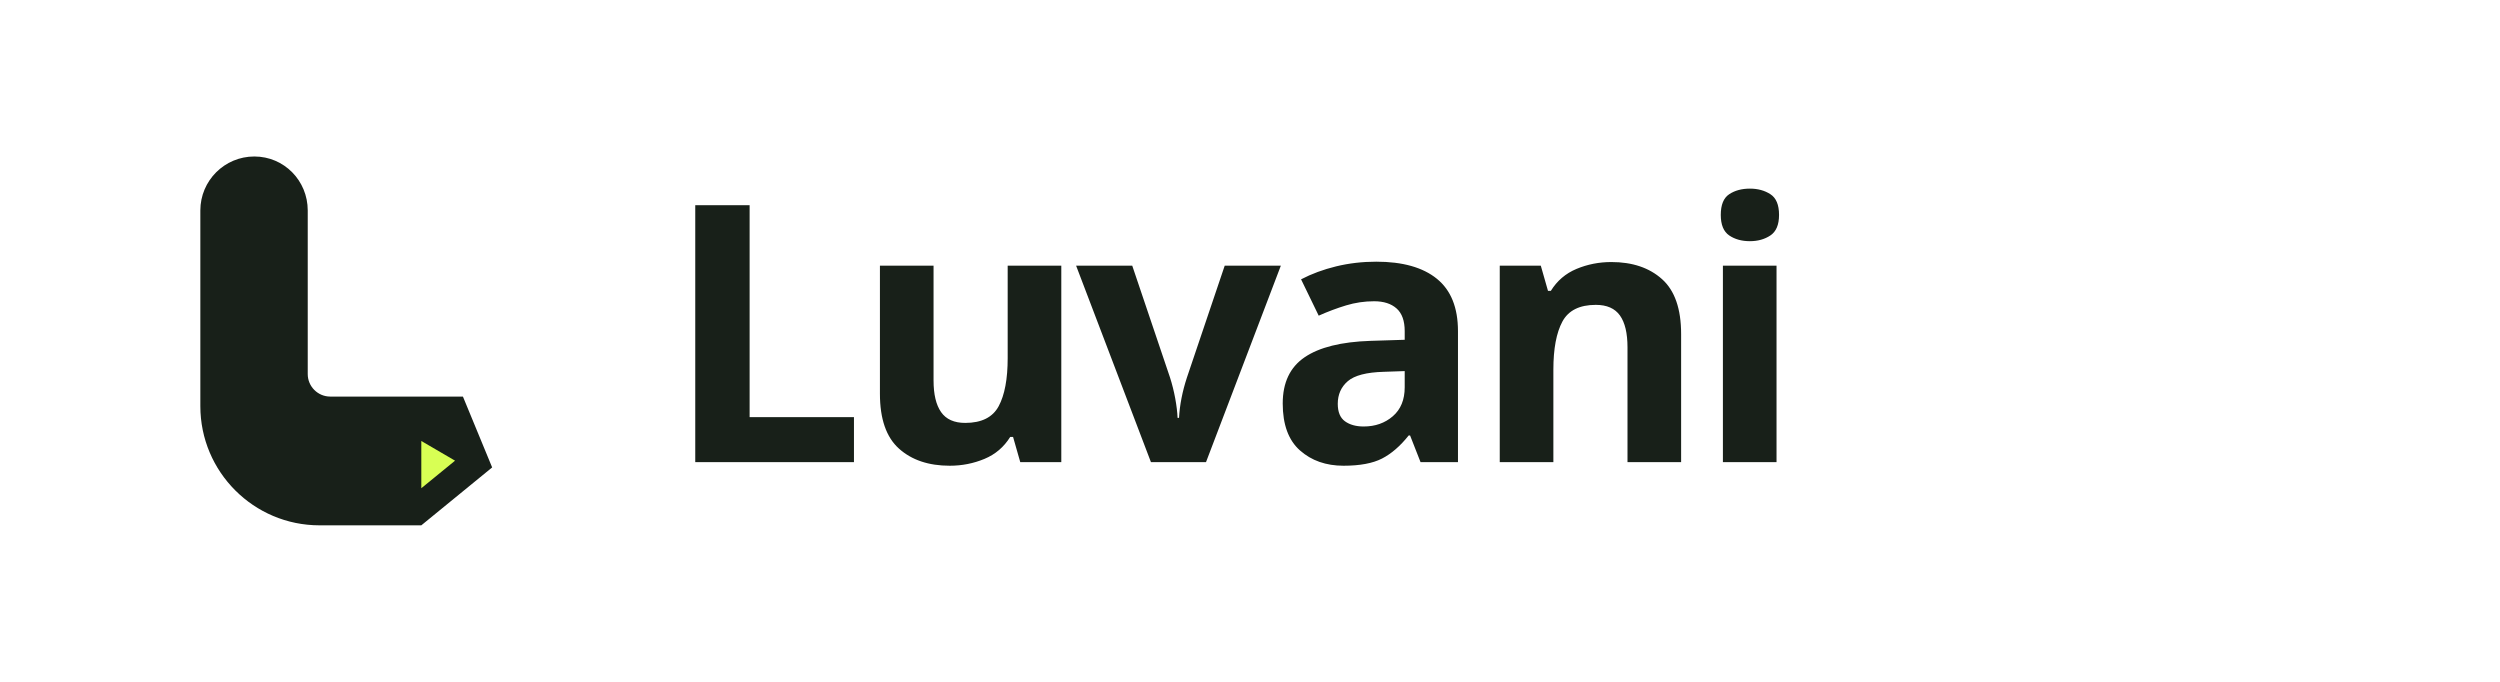
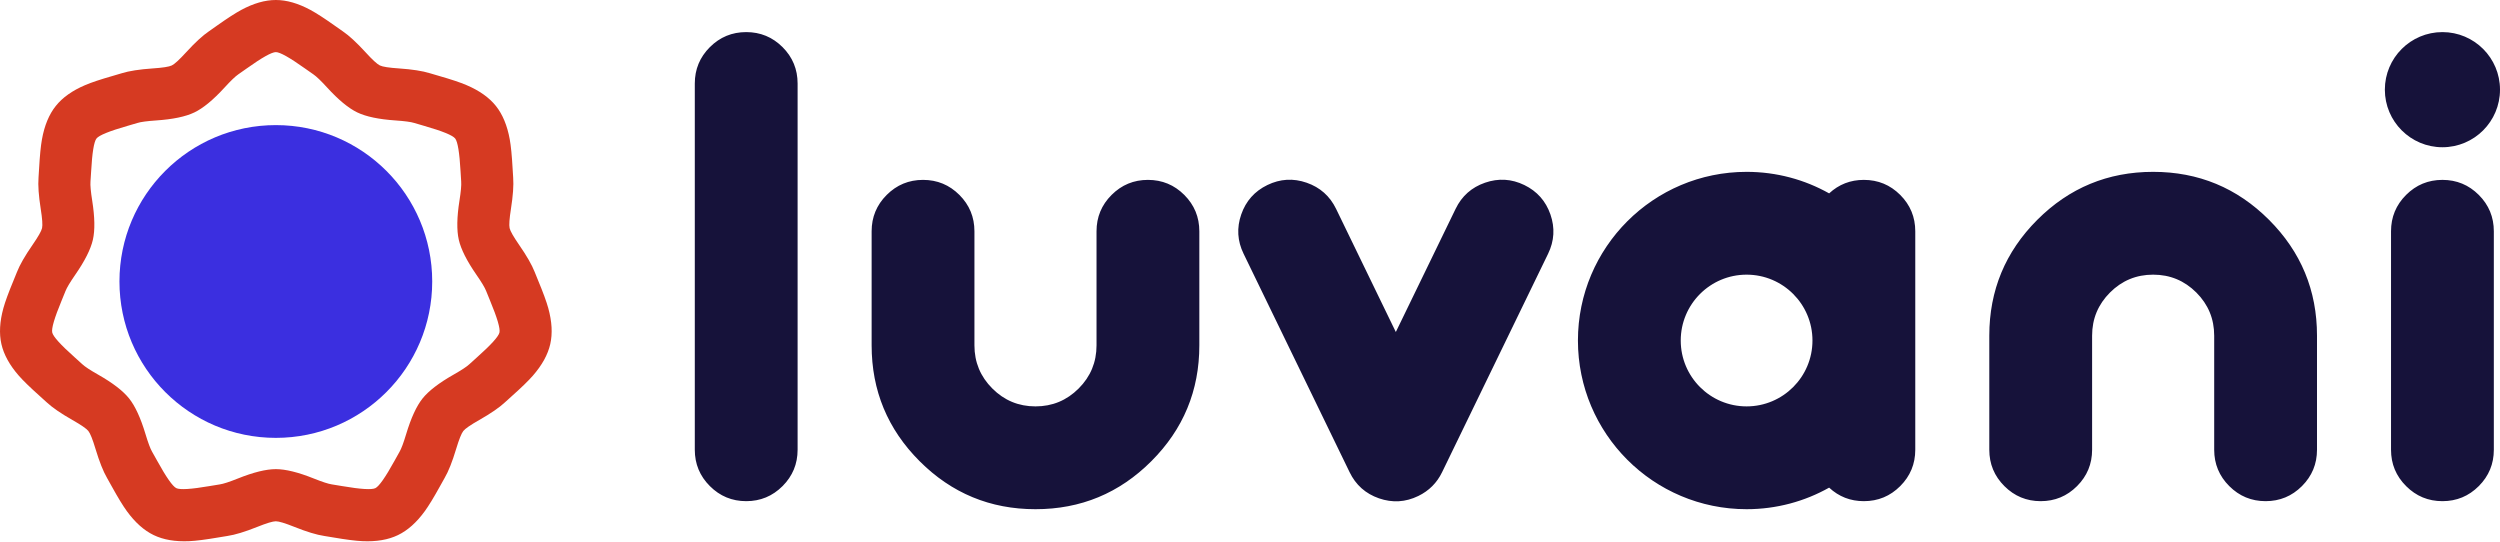
- <svg xmlns="http://www.w3.org/2000/svg" viewBox="0 0 1320 360" role="img" aria-labelledby="title desc">
-   <defs>
-     <style>
-       @font-face { font-family: "Luvani DM Sans"; src: url("../fonts/DMSans-Bold.ttf"); font-weight: 700; }
-     </style>
-   </defs>
-   <g transform="translate(28 28) scale(.296875)">
-     <path fill="#182019" d="M358 184c-53 0-96 43-96 96v348c0 117 95 212 212 212h181l126-103-52-126H493c-22 0-40-18-40-40V280c0-53-42-96-95-96Z" />
-     <path fill="#D8FF54" d="m655 690 60 35-60 49Z" />
-   </g>
-   <text x="350" y="244" fill="#182019" font-family="Luvani DM Sans, DM Sans, sans-serif" font-size="190" font-weight="700" letter-spacing="-7">Luvani</text>
+ <svg xmlns="http://www.w3.org/2000/svg" viewBox="0 0 778.14 168.47" width="778.14" height="168.47" role="img" aria-labelledby="title">
+   <path fill="#D63A22" d="M166.43 84.67Q166.75 85.5 167.52 87.36Q169.81 92.87 170.65 95.9Q172.39 102.2 171.27 107.11Q170.15 112.02 165.85 116.94Q163.78 119.31 159.32 123.28Q157.82 124.62 157.17 125.23Q154.56 127.66 149.18 130.72Q145.09 133.04 144.21 134.15Q143.33 135.26 141.97 139.76Q140.19 145.69 138.39 148.77Q137.95 149.54 136.97 151.31Q134.09 156.53 132.24 159.08Q128.41 164.37 123.87 166.55Q119.34 168.74 112.81 168.44Q109.66 168.3 103.78 167.29Q101.79 166.95 100.92 166.82Q97.39 166.3 91.64 164Q87.27 162.25 85.86 162.25Q84.44 162.25 80.07 164Q74.33 166.3 70.8 166.82Q69.92 166.95 67.93 167.29Q62.05 168.3 58.91 168.44Q52.38 168.74 47.84 166.55Q43.31 164.37 39.47 159.08Q37.62 156.53 34.74 151.31Q33.77 149.54 33.32 148.77Q31.53 145.69 29.74 139.76Q28.39 135.26 27.5 134.15Q26.62 133.04 22.53 130.72Q17.15 127.66 14.54 125.23Q13.89 124.62 12.39 123.28Q7.94 119.31 5.86 116.94Q1.56 112.02 0.44 107.11Q-0.68 102.2 1.06 95.9Q1.9 92.87 4.19 87.36Q4.96 85.5 5.28 84.67Q6.58 81.35 10.1 76.26Q12.78 72.39 13.09 71.01Q13.41 69.63 12.67 64.98Q11.71 58.87 11.99 55.31Q12.05 54.42 12.17 52.41Q12.5 46.46 13.06 43.36Q14.22 36.92 17.36 32.99Q20.49 29.05 26.51 26.49Q29.4 25.25 35.14 23.61Q37.07 23.05 37.92 22.79Q41.33 21.73 47.5 21.3Q52.2 20.99 53.47 20.37Q54.75 19.76 57.93 16.28Q62.1 11.72 65.06 9.72Q65.79 9.22 67.43 8.05Q72.3 4.6 75.07 3.1Q80.82 0 85.86 0Q90.89 0 96.64 3.1Q99.42 4.6 104.28 8.05Q105.92 9.22 106.66 9.72Q109.61 11.72 113.79 16.28Q116.96 19.76 118.24 20.37Q119.51 20.99 124.21 21.3Q130.38 21.73 133.79 22.79Q134.64 23.05 136.58 23.61Q142.31 25.25 145.2 26.49Q151.22 29.05 154.36 32.99Q157.49 36.92 158.66 43.36Q159.22 46.46 159.55 52.41Q159.66 54.42 159.73 55.31Q160 58.87 159.04 64.98Q158.31 69.63 158.62 71.01Q158.93 72.39 161.61 76.26Q165.13 81.35 166.43 84.67ZM151.31 90.56Q150.71 89.01 148.27 85.49Q143.81 79.05 142.8 74.62Q141.79 70.19 143.01 62.45Q143.68 58.22 143.55 56.56Q143.47 55.5 143.35 53.31Q142.86 44.6 141.67 43.1Q140.48 41.61 132.1 39.2Q129.99 38.59 128.97 38.28Q127.38 37.78 123.11 37.49Q115.29 36.96 111.2 34.99Q107.11 33.02 101.82 27.24Q98.93 24.08 97.55 23.15Q96.67 22.55 94.88 21.28Q87.77 16.22 85.86 16.22Q83.94 16.22 76.83 21.28Q75.05 22.55 74.16 23.15Q72.79 24.08 69.9 27.24Q64.61 33.02 60.51 34.99Q56.42 36.96 48.6 37.49Q44.33 37.78 42.75 38.28Q41.72 38.6 39.62 39.2Q31.23 41.61 30.04 43.1Q28.85 44.6 28.37 53.31Q28.25 55.5 28.16 56.56Q28.03 58.22 28.7 62.45Q29.92 70.19 28.91 74.62Q27.9 79.05 23.44 85.49Q21.01 89.01 20.4 90.56Q20.02 91.55 19.17 93.58Q15.83 101.63 16.26 103.5Q16.68 105.37 23.19 111.17Q24.83 112.63 25.61 113.36Q26.82 114.5 30.55 116.61Q37.36 120.48 40.19 124.03Q43.02 127.58 45.28 135.09Q46.51 139.19 47.35 140.62Q47.89 141.55 48.95 143.47Q53.16 151.1 54.88 151.94Q56.61 152.77 65.2 151.3Q67.36 150.93 68.42 150.77Q70.07 150.53 74.04 148.94Q81.31 146.02 85.86 146.02Q90.4 146.02 97.67 148.94Q101.65 150.53 103.29 150.77Q104.35 150.93 106.51 151.3Q115.11 152.77 116.83 151.94Q118.56 151.1 122.77 143.47Q123.83 141.55 124.36 140.62Q125.2 139.19 126.43 135.09Q128.69 127.58 131.52 124.03Q134.36 120.48 141.17 116.61Q144.89 114.5 146.1 113.36Q146.89 112.63 148.52 111.17Q155.03 105.37 155.46 103.5Q155.88 101.63 152.54 93.58Q151.7 91.56 151.31 90.56Z" />
+   <path fill="#3B2FE0" d="M134.53 87.61C134.53 114.5 112.74 136.29 85.86 136.29C58.97 136.29 37.18 114.5 37.18 87.61C37.18 60.73 58.97 38.94 85.86 38.94C112.74 38.94 134.53 60.73 134.53 87.61Z" />
+   <path fill="#16123A" d="M596.14 71.99L596.14 139.99Q596.14 146.61 591.46 151.3Q586.77 155.99 580.14 155.99Q573.87 155.99 569.33 151.78C561.74 156.05 552.97 158.49 543.64 158.49C514.65 158.49 491.14 134.98 491.14 105.99C491.14 76.99 514.65 53.49 543.64 53.49C552.97 53.49 561.74 55.92 569.33 60.19Q573.87 55.99 580.14 55.99Q586.77 55.99 591.46 60.67Q596.14 65.36 596.14 71.99ZM303.3 71.99L303.3 107.49Q303.3 115.36 308.87 120.92Q314.43 126.49 322.3 126.49Q330.17 126.49 335.74 120.92Q341.3 115.36 341.3 107.49L341.3 71.99Q341.3 65.36 345.99 60.67Q350.68 55.99 357.3 55.99Q363.93 55.99 368.62 60.67Q373.3 65.36 373.3 71.99L373.3 107.49Q373.3 128.61 358.36 143.55Q343.43 158.49 322.3 158.49Q301.18 158.49 286.24 143.55Q271.3 128.61 271.3 107.49L271.3 71.99Q271.3 65.36 275.99 60.67Q280.68 55.99 287.3 55.99Q293.93 55.99 298.62 60.67Q303.3 65.36 303.3 71.99ZM689.18 139.99L689.18 104.49Q689.18 96.62 683.62 91.05Q678.05 85.49 670.18 85.49Q662.31 85.49 656.75 91.05Q651.18 96.62 651.18 104.49L651.18 139.99Q651.18 146.61 646.5 151.3Q641.81 155.99 635.18 155.99Q628.56 155.99 623.87 151.3Q619.18 146.61 619.18 139.99L619.18 104.49Q619.18 83.36 634.12 68.42Q649.06 53.49 670.18 53.49Q691.31 53.49 706.24 68.42Q721.18 83.36 721.18 104.49L721.18 139.99Q721.18 146.61 716.5 151.3Q711.81 155.99 705.18 155.99Q698.56 155.99 693.87 151.3Q689.18 146.61 689.18 139.99ZM415.86 65L434.46 103.34L453.07 65Q455.96 59.04 462.22 56.87Q468.49 54.7 474.45 57.59Q480.41 60.49 482.58 66.75Q484.75 73.01 481.86 78.97L448.86 146.97Q446.44 151.96 441.45 154.38Q435.49 157.28 429.22 155.11Q422.96 152.94 420.07 146.97L387.07 78.97Q384.17 73.01 386.34 66.75Q388.51 60.49 394.48 57.59Q400.44 54.7 406.7 56.87Q412.96 59.04 415.86 65ZM248.26 25.99L248.26 139.99Q248.26 146.61 243.58 151.3Q238.89 155.99 232.26 155.99Q225.64 155.99 220.95 151.3Q216.26 146.61 216.26 139.99L216.26 25.99Q216.26 19.36 220.95 14.67Q225.64 9.99 232.26 9.99Q238.89 9.99 243.58 14.67Q248.26 19.36 248.26 25.99ZM776.22 71.99L776.22 139.99Q776.22 146.61 771.54 151.3Q766.85 155.99 760.22 155.99Q753.6 155.99 748.91 151.3Q744.22 146.61 744.22 139.99L744.22 71.99Q744.22 65.36 748.91 60.67Q753.6 55.99 760.22 55.99Q766.85 55.99 771.54 60.67Q776.22 65.36 776.22 71.99ZM564.14 105.99C564.14 94.67 554.96 85.49 543.64 85.49C532.32 85.49 523.14 94.67 523.14 105.99C523.14 117.31 532.32 126.49 543.64 126.49C554.96 126.49 564.14 117.31 564.14 105.99ZM778.14 27.91C778.14 37.8 770.12 45.83 760.22 45.83C750.33 45.83 742.3 37.8 742.3 27.91C742.3 18.01 750.33 9.99 760.22 9.99C770.12 9.99 778.14 18.01 778.14 27.91Z" />
</svg>
